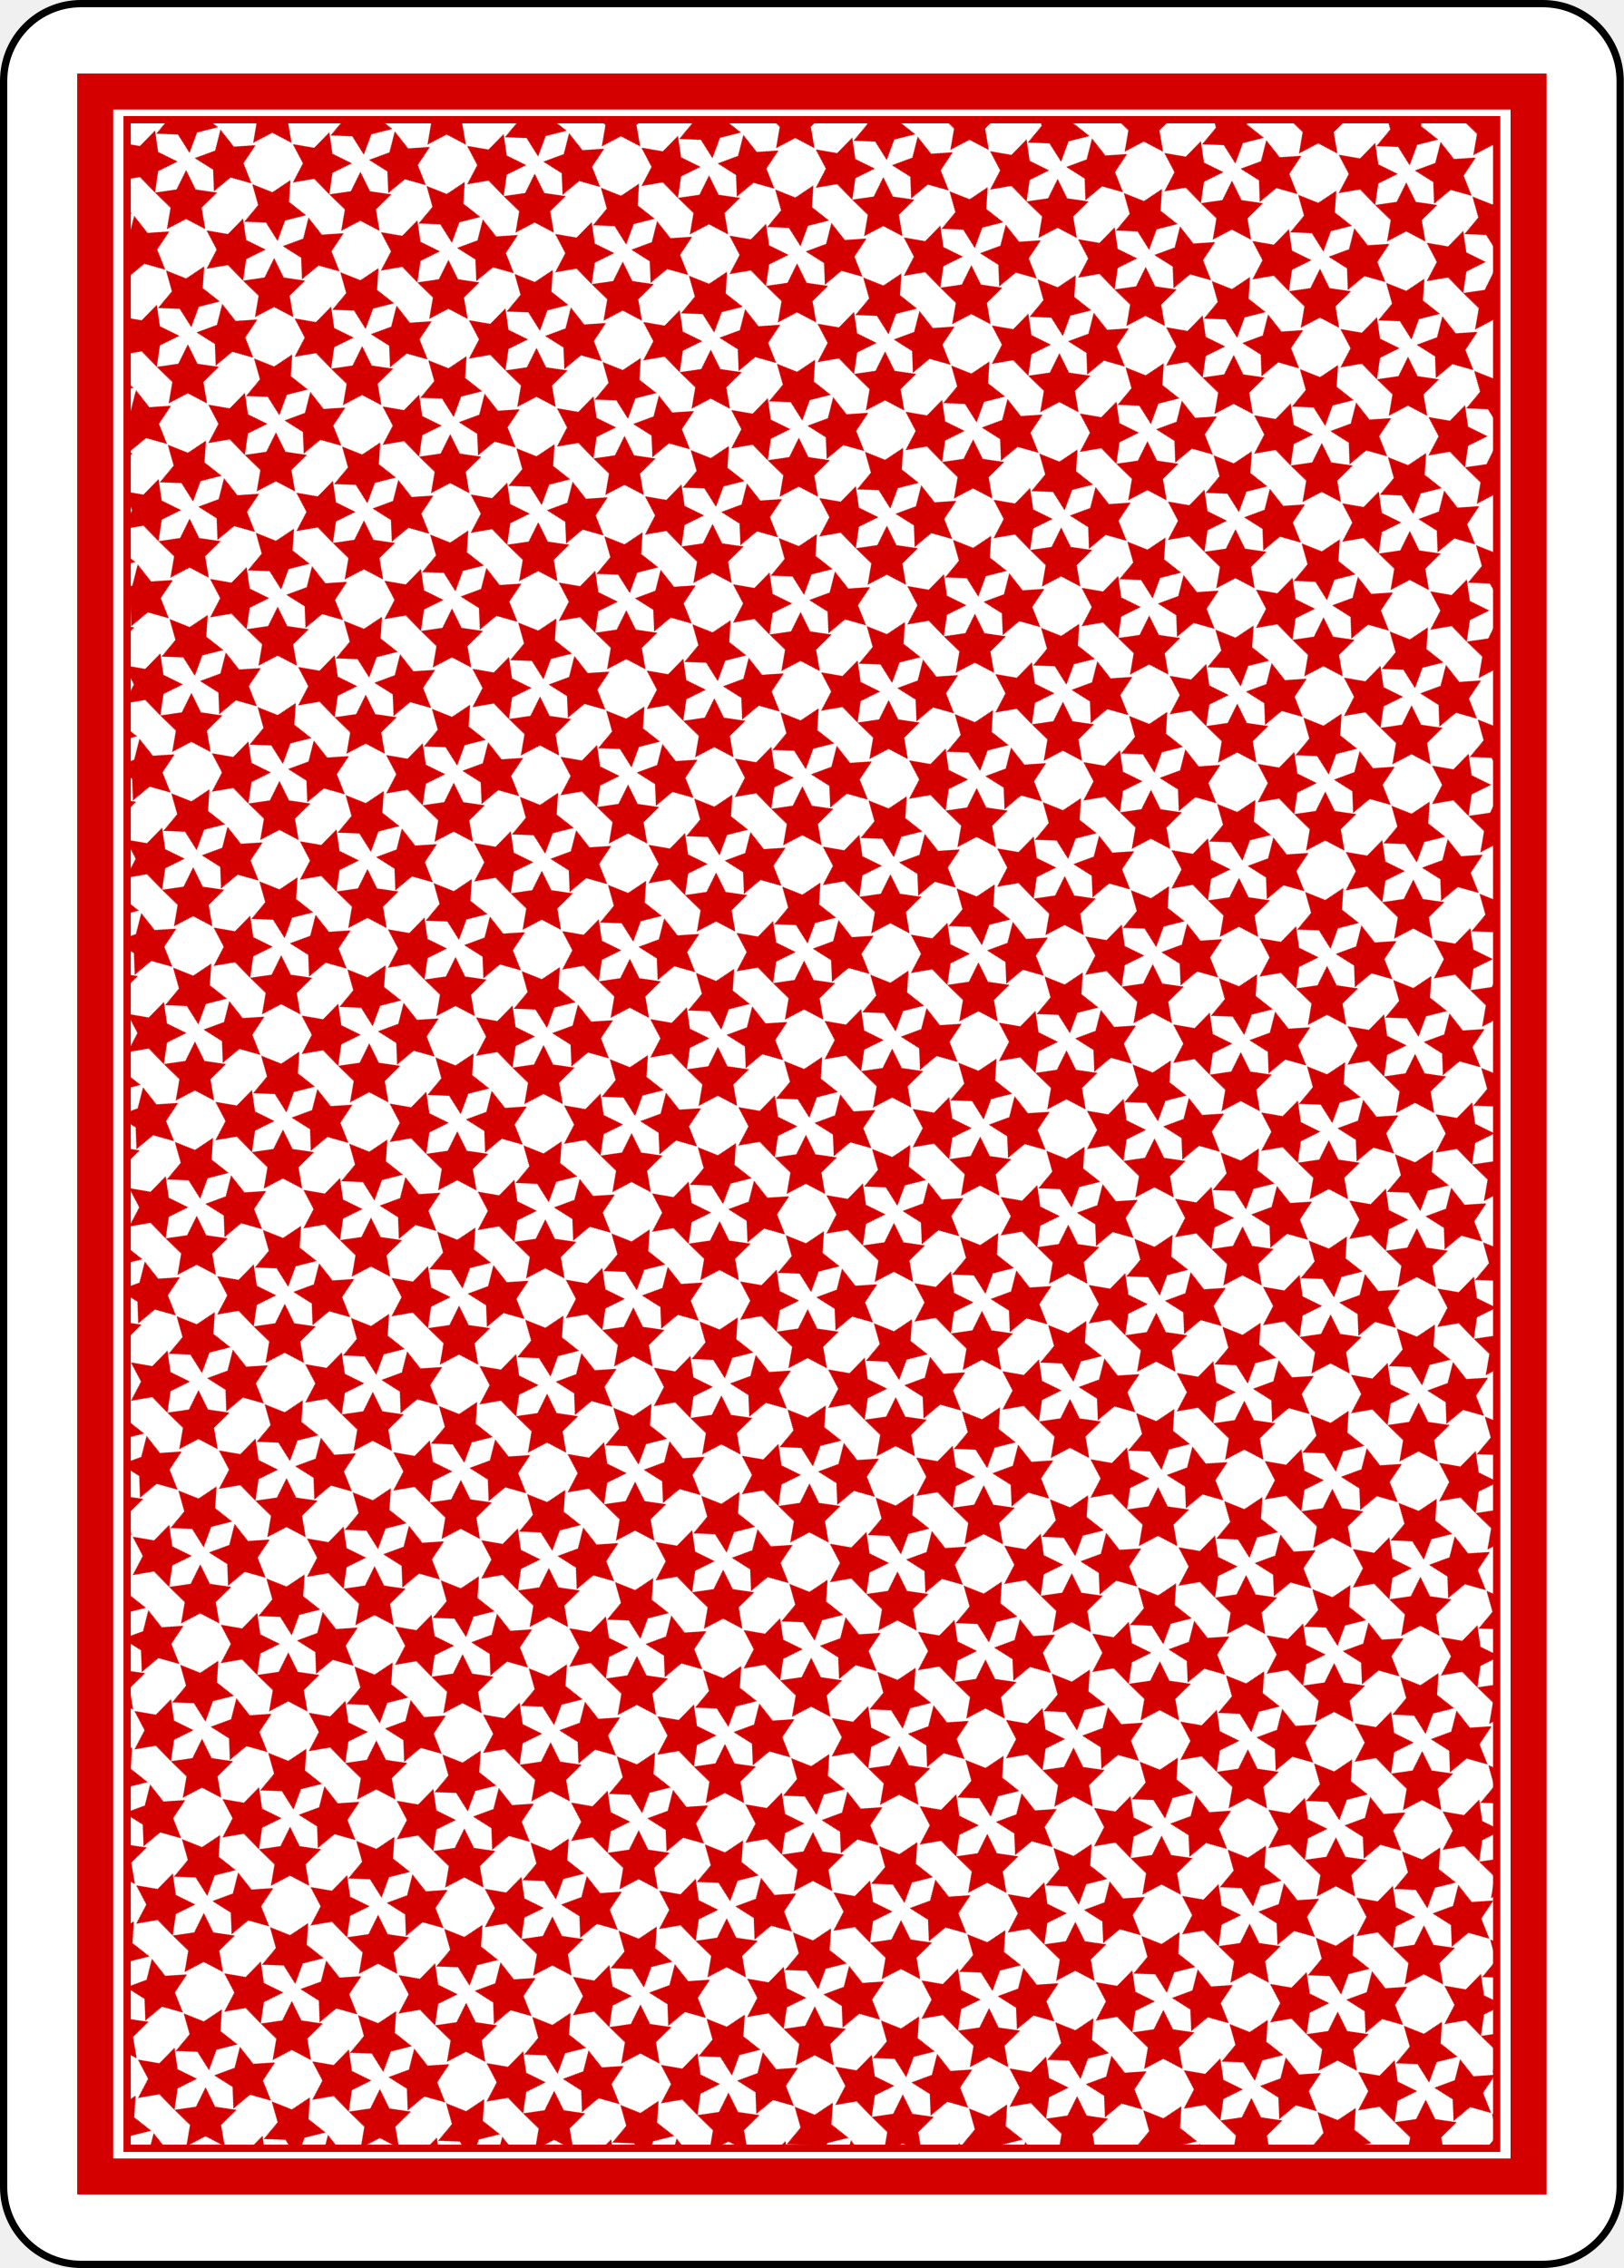
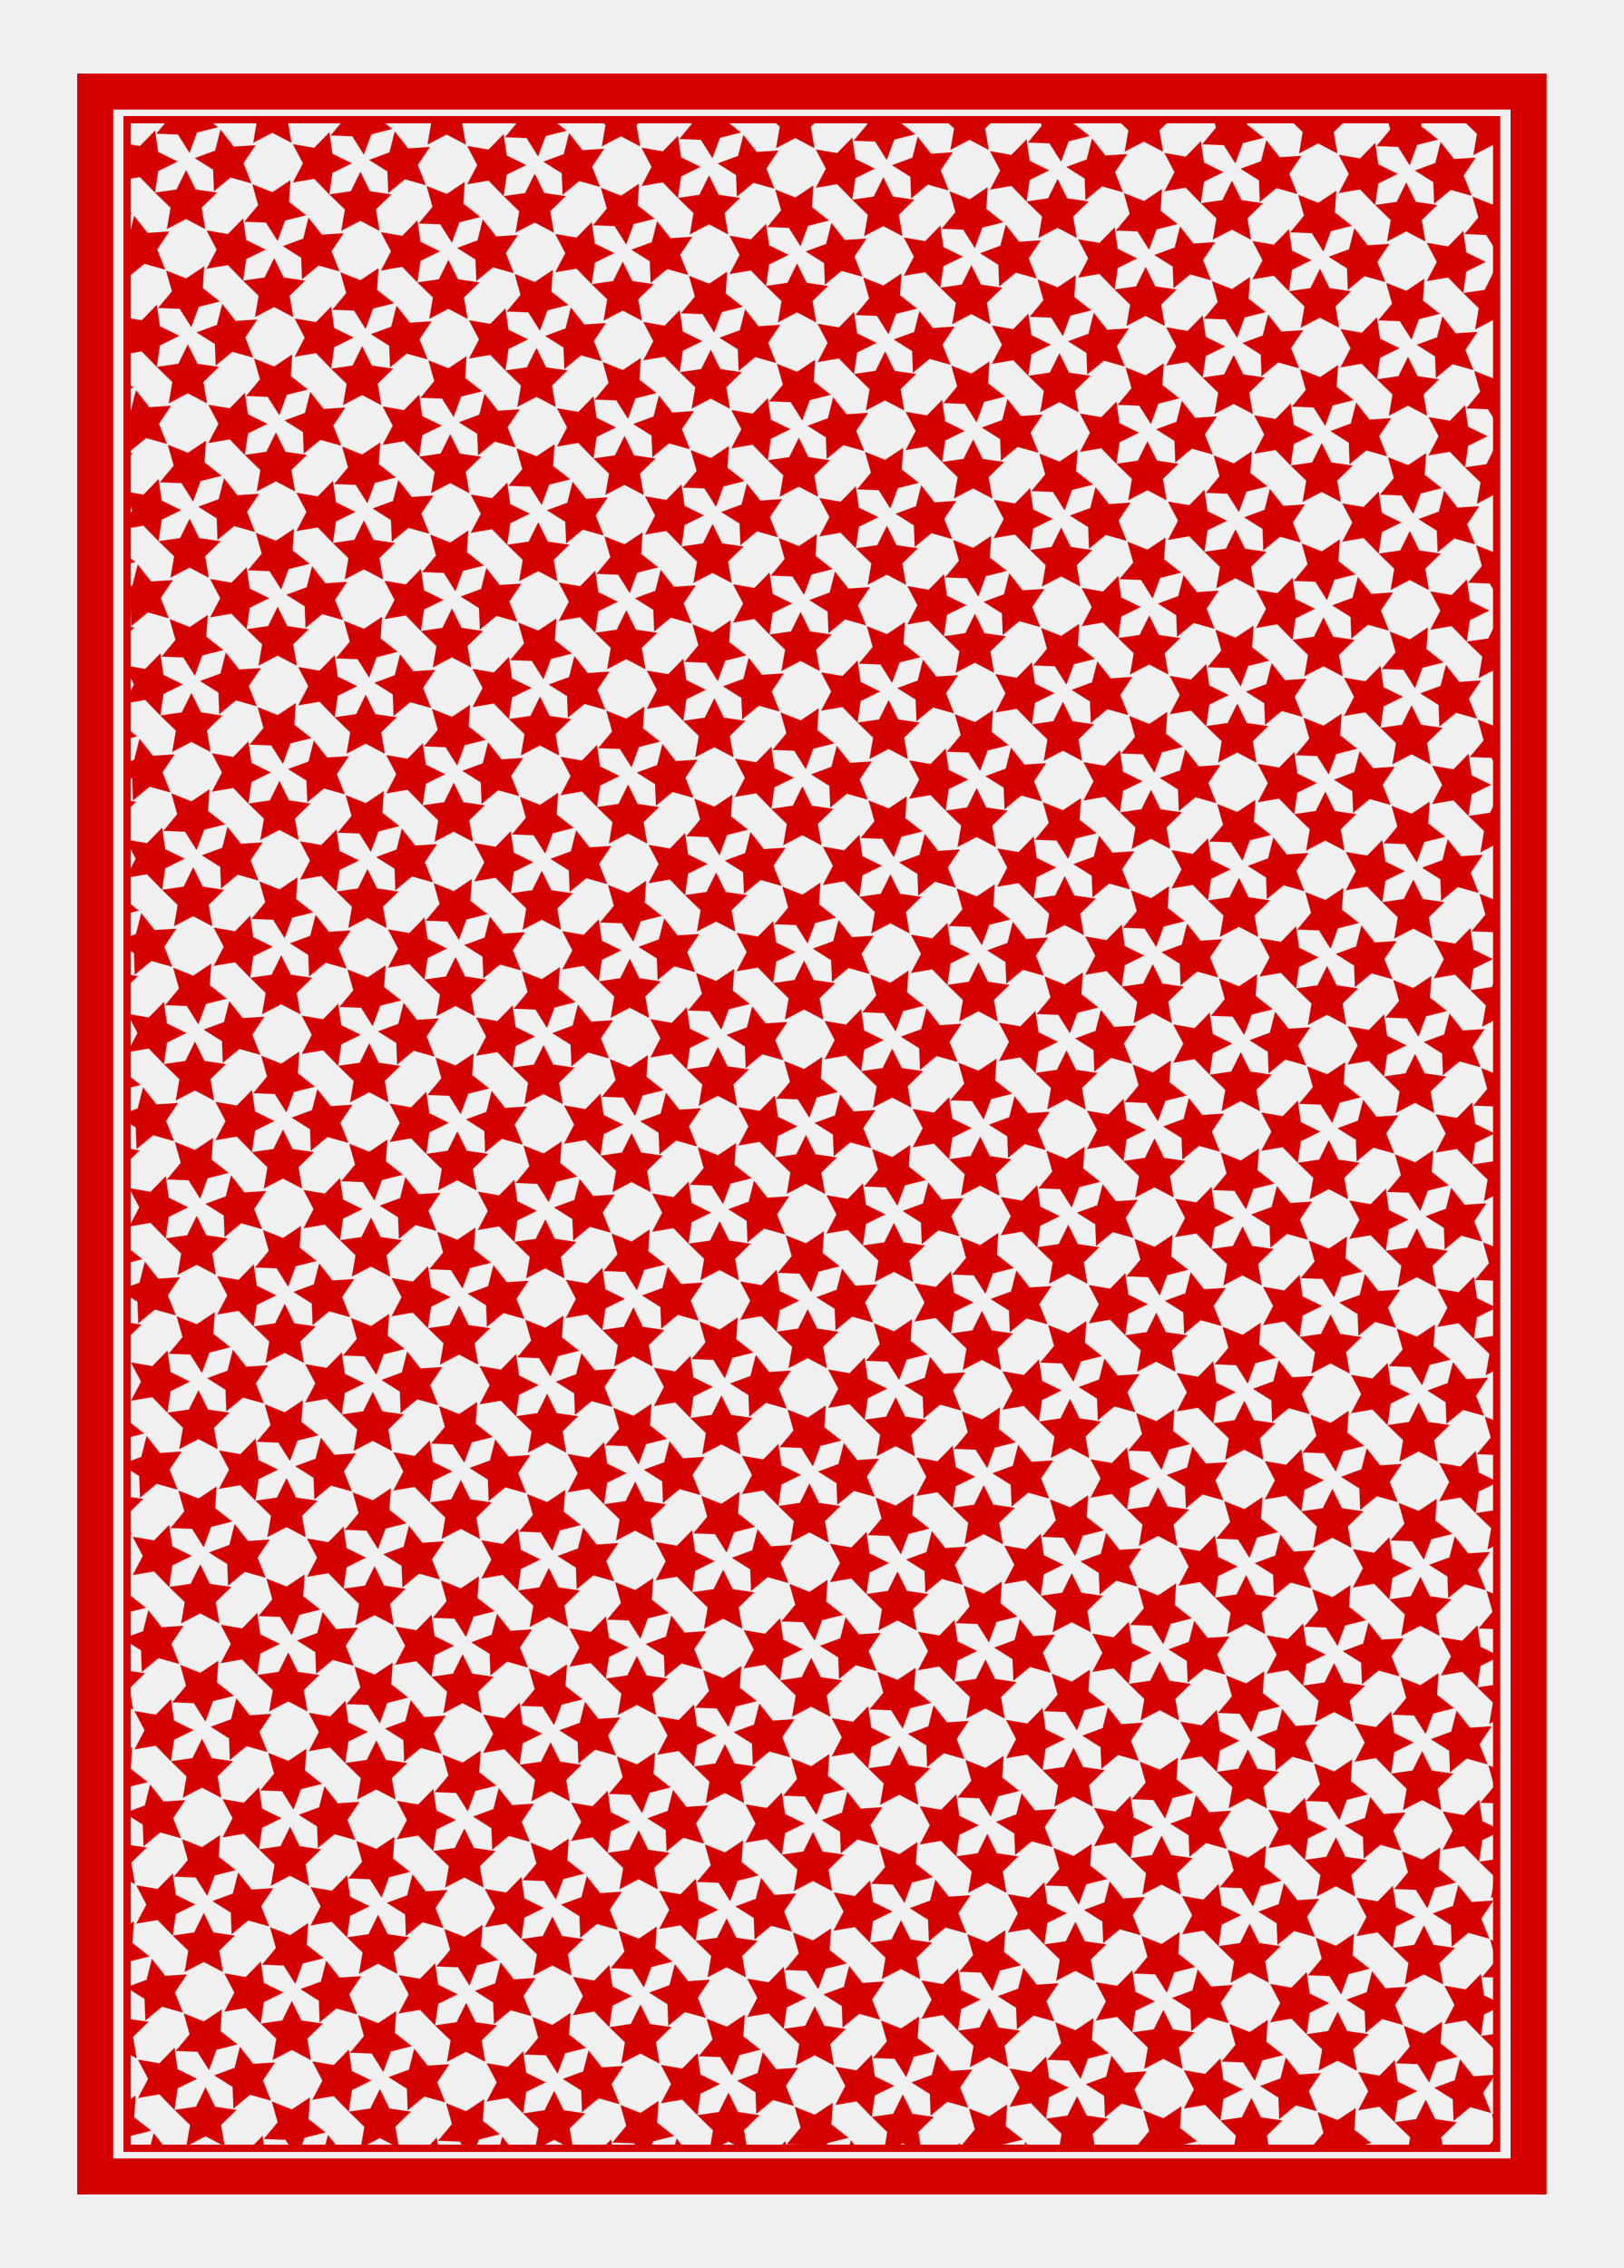
<svg xmlns="http://www.w3.org/2000/svg" xmlns:xlink="http://www.w3.org/1999/xlink" width="223.228" height="311.811" id="svg3775" version="1.1">
  <defs id="defs3777">
-     <pattern patternTransform="matrix(0.7071068,-0.7071068,0.7071068,0.7071068,127.7653,536.8492)" id="pattern4529" xlink:href="#pattern3800" />
+     <pattern patternTransform="matrix(0.7071068,-0.7071068,0.7071068,0.7071068,939.1408,417.1224)" id="pattern4529" xlink:href="#pattern3800" />
    <pattern patternTransform="matrix(-0.1105996,0.1105996,-0.1105996,-0.1105996,-254.0238,74.42622)" id="pattern13545-1" xlink:href="#pattern13024-5" />
    <pattern id="pattern13024-5" patternTransform="translate(-254.0238,74.42622)" height="110.741" width="108.618" patternUnits="userSpaceOnUse">
      <path style="fill:#131f67;fill-opacity:1;stroke:none" id="path13016-2" d="m -1016.046,25.721 -10.764,16.121 7.177,18.006 -18.658,-5.256 -14.907,12.39 -0.767,-19.369 -16.39,-10.349 18.184,-6.715 4.777,-18.786 12.005,15.219 z" transform="translate(1070.355,-11.76359)" />
      <path transform="matrix(0.8660254,0.5,-0.5,0.8660254,946.3391,568.7278)" d="m -1016.046,25.721 -10.764,16.121 7.177,18.006 -18.658,-5.256 -14.907,12.39 -0.767,-19.369 -16.39,-10.349 18.184,-6.715 4.777,-18.786 12.005,15.219 z" id="path13018-7" style="fill:#131f67;fill-opacity:1;stroke:none" />
      <path transform="translate(1124.664,-11.76359)" style="fill:#131f67;fill-opacity:1;stroke:none" id="path13020-6" d="m -1016.046,25.721 -10.764,16.121 7.177,18.006 -18.658,-5.256 -14.907,12.39 -0.767,-19.369 -16.39,-10.349 18.184,-6.715 4.777,-18.786 12.005,15.219 z" />
      <path transform="matrix(0.8660254,0.5,-0.5,0.8660254,1000.648,568.7278)" d="m -1016.046,25.721 -10.764,16.121 7.177,18.006 -18.658,-5.256 -14.907,12.39 -0.767,-19.369 -16.39,-10.349 18.184,-6.715 4.777,-18.786 12.005,15.219 z" id="path13022-1" style="fill:#131f67;fill-opacity:1;stroke:none" />
    </pattern>
    <pattern patternTransform="matrix(0.1062312,-0.1062312,0.1062312,0.1062312,-605.8288,365.8118)" id="pattern15142" xlink:href="#pattern13074-4" />
    <pattern patternTransform="matrix(0.1062312,-0.1062312,0.1062312,0.1062312,-605.8288,365.8118)" id="pattern13074-4" xlink:href="#pattern13064-2" />
    <pattern patternTransform="matrix(0.1062312,-0.1062312,0.1062312,0.1062312,-836.8288,38.81179)" id="pattern13064-2" xlink:href="#pattern8526-950-188-3" />
    <pattern patternTransform="matrix(0.1062312,-0.1062312,0.1062312,0.1062312,13.11354,22.90188)" id="pattern8526-950-188-3" xlink:href="#pattern8519-687-26-2" />
    <pattern patternTransform="matrix(0.1062312,-0.1062312,0.1062312,0.1062312,-23.65602,100.6836)" id="pattern8519-687-26-2" xlink:href="#pattern8507-266-27-2" />
    <pattern patternTransform="matrix(0.1062312,-0.1062312,0.1062312,0.1062312,194.5471,-74.72911)" id="pattern8507-266-27-2" xlink:href="#pattern8501-248-271-1" />
    <pattern patternTransform="matrix(0.0652057,-0.0652057,0.0652057,0.0652057,194.5471,-74.72911)" id="pattern8501-248-271-1" xlink:href="#pattern8475-545-163-6" />
    <pattern patternTransform="matrix(0.1100633,-0.1100633,0.1100633,0.1100633,-254.0238,74.42622)" id="pattern8475-545-163-6" xlink:href="#pattern8463-7-486-8" />
    <pattern id="pattern8463-7-486-8" patternTransform="translate(-254.0238,74.42622)" height="110.741" width="108.618" patternUnits="userSpaceOnUse">
      <path style="fill:#d40000;fill-opacity:1;stroke:none" id="path11396-5" d="m -1016.046,25.721 -10.764,16.121 7.177,18.006 -18.658,-5.256 -14.907,12.39 -0.767,-19.369 -16.39,-10.349 18.184,-6.715 4.777,-18.786 12.005,15.219 z" transform="translate(1070.355,-11.76359)" />
      <path transform="matrix(0.8660254,0.5,-0.5,0.8660254,946.3391,568.7278)" d="m -1016.046,25.721 -10.764,16.121 7.177,18.006 -18.658,-5.256 -14.907,12.39 -0.767,-19.369 -16.39,-10.349 18.184,-6.715 4.777,-18.786 12.005,15.219 z" id="path11398-7" style="fill:#d40000;fill-opacity:1;stroke:none" />
      <path transform="translate(1124.664,-11.76359)" style="fill:#d40000;fill-opacity:1;stroke:none" id="path11400-6" d="m -1016.046,25.721 -10.764,16.121 7.177,18.006 -18.658,-5.256 -14.907,12.39 -0.767,-19.369 -16.39,-10.349 18.184,-6.715 4.777,-18.786 12.005,15.219 z" />
      <path transform="matrix(0.8660254,0.5,-0.5,0.8660254,1000.648,568.7278)" d="m -1016.046,25.721 -10.764,16.121 7.177,18.006 -18.658,-5.256 -14.907,12.39 -0.767,-19.369 -16.39,-10.349 18.184,-6.715 4.777,-18.786 12.005,15.219 z" id="path11402-1" style="fill:#d40000;fill-opacity:1;stroke:none" />
    </pattern>
    <pattern id="pattern8463-7-486-8-2" patternTransform="translate(-254.0238,74.42622)" height="110.741" width="108.618" patternUnits="userSpaceOnUse">
      <path style="fill:#d40000;fill-opacity:1;stroke:none" id="path11396-5-4" d="m -1016.046,25.721 -10.764,16.121 7.177,18.006 -18.658,-5.256 -14.907,12.39 -0.767,-19.369 -16.39,-10.349 18.184,-6.715 4.777,-18.786 12.005,15.219 z" transform="translate(1070.355,-11.76359)" />
      <path transform="matrix(0.8660254,0.5,-0.5,0.8660254,946.3391,568.7278)" d="m -1016.046,25.721 -10.764,16.121 7.177,18.006 -18.658,-5.256 -14.907,12.39 -0.767,-19.369 -16.39,-10.349 18.184,-6.715 4.777,-18.786 12.005,15.219 z" id="path11398-7-5" style="fill:#d40000;fill-opacity:1;stroke:none" />
      <path transform="translate(1124.664,-11.76359)" style="fill:#d40000;fill-opacity:1;stroke:none" id="path11400-6-5" d="m -1016.046,25.721 -10.764,16.121 7.177,18.006 -18.658,-5.256 -14.907,12.39 -0.767,-19.369 -16.39,-10.349 18.184,-6.715 4.777,-18.786 12.005,15.219 z" />
      <path transform="matrix(0.8660254,0.5,-0.5,0.8660254,1000.648,568.7278)" d="m -1016.046,25.721 -10.764,16.121 7.177,18.006 -18.658,-5.256 -14.907,12.39 -0.767,-19.369 -16.39,-10.349 18.184,-6.715 4.777,-18.786 12.005,15.219 z" id="path11402-1-1" style="fill:#d40000;fill-opacity:1;stroke:none" />
    </pattern>
    <pattern id="pattern3800" patternTransform="translate(127.7653,536.8492)" height="17.116" width="16.772" patternUnits="userSpaceOnUse">
      <g transform="translate(-127.7653,-536.8492)" id="g3794">
        <path transform="matrix(0.625486,0,0,0.625486,47.84988,201.0576)" d="m 139.931,538.169 -1.531,4.514 2.851,3.82 -4.767,-0.061 -2.752,3.892 -1.415,-4.552 -4.552,-1.415 3.892,-2.752 -0.061,-4.767 3.82,2.851 z" id="path3018" style="fill:#d40000;fill-opacity:1;stroke:none" />
        <path style="fill:#d40000;fill-opacity:1;stroke:none" id="path3788" d="m 139.931,538.169 -1.531,4.514 2.851,3.82 -4.767,-0.061 -2.752,3.892 -1.415,-4.552 -4.552,-1.415 3.892,-2.752 -0.061,-4.767 3.82,2.851 z" transform="matrix(0.312743,0.5416868,-0.5416868,0.312743,392.2937,297.9044)" />
        <path style="fill:#d40000;fill-opacity:1;stroke:none" id="path3790" d="m 139.931,538.169 -1.531,4.514 2.851,3.82 -4.767,-0.061 -2.752,3.892 -1.415,-4.552 -4.552,-1.415 3.892,-2.752 -0.061,-4.767 3.82,2.851 z" transform="matrix(0.625486,0,0,-0.625486,47.84988,889.7568)" />
        <path transform="matrix(0.312743,-0.5416868,-0.5416868,-0.312743,392.2937,792.91)" d="m 139.931,538.169 -1.531,4.514 2.851,3.82 -4.767,-0.061 -2.752,3.892 -1.415,-4.552 -4.552,-1.415 3.892,-2.752 -0.061,-4.767 3.82,2.851 z" id="path3792" style="fill:#d40000;fill-opacity:1;stroke:none" />
      </g>
    </pattern>
  </defs>
  <g id="layer1" transform="translate(-260.4331,-370.2756)">
-     <g transform="translate(811.3755,-119.7268)" id="g15148" style="display:inline">
-       <rect rx="10.63" ry="10.63" y="490.502" x="-550.442" height="310.811" width="222.228" id="rect13068" style="fill:#ffffff;stroke:#000000;stroke-width:1;stroke-opacity:1" />
-       <rect ry="0" y="502.586" x="-537.854" height="286.644" width="197.052" id="rect13070" style="fill:none;stroke:#d40000;stroke-width:4.952;stroke-linecap:round;stroke-linejoin:miter;stroke-miterlimit:4;stroke-dasharray:none;stroke-opacity:1" />
-       <rect y="506.455" x="-533.467" height="278.906" width="188.277" id="rect13072" style="fill:url(#pattern4529);fill-opacity:1;stroke:#d40000;stroke-width:1;stroke-linecap:round;stroke-linejoin:miter;stroke-miterlimit:4;stroke-dasharray:none;stroke-opacity:1" />
-     </g>
+     <rect style="fill:none;stroke:#d40000;stroke-width:4.952;stroke-linecap:round;stroke-linejoin:miter;stroke-miterlimit:4;stroke-dasharray:none;stroke-opacity:1" id="rect13070" width="197.052" height="286.644" x="273.521" y="382.859" ry="0" />
+     <rect style="fill:url(#pattern4529);fill-opacity:1;stroke:#d40000;stroke-width:1;stroke-linecap:round;stroke-linejoin:miter;stroke-miterlimit:4;stroke-dasharray:none;stroke-opacity:1" id="rect13072" width="188.277" height="278.906" x="277.909" y="386.728" />
  </g>
</svg>
